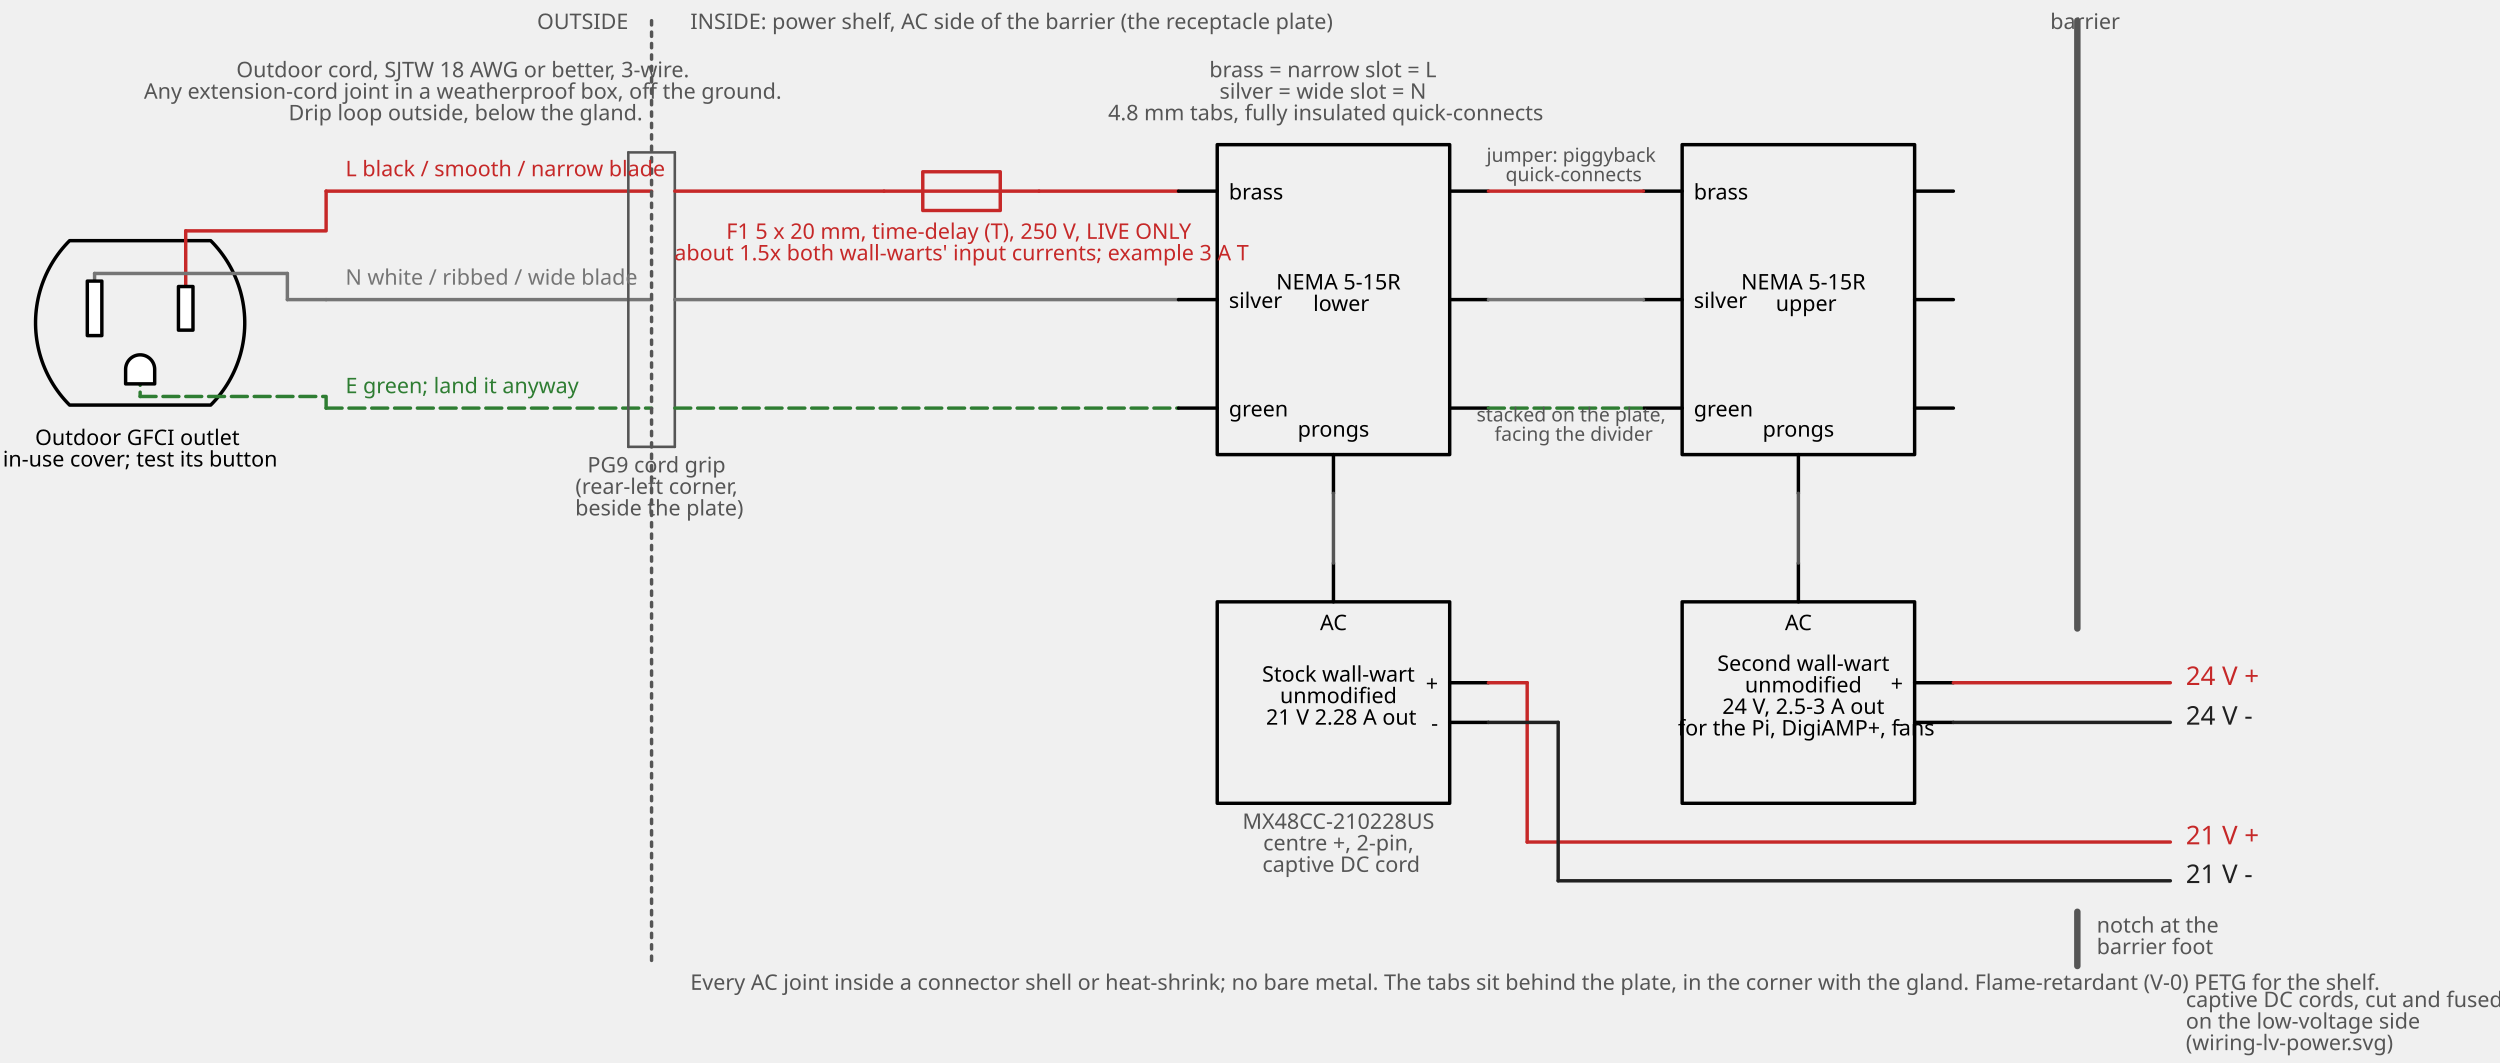
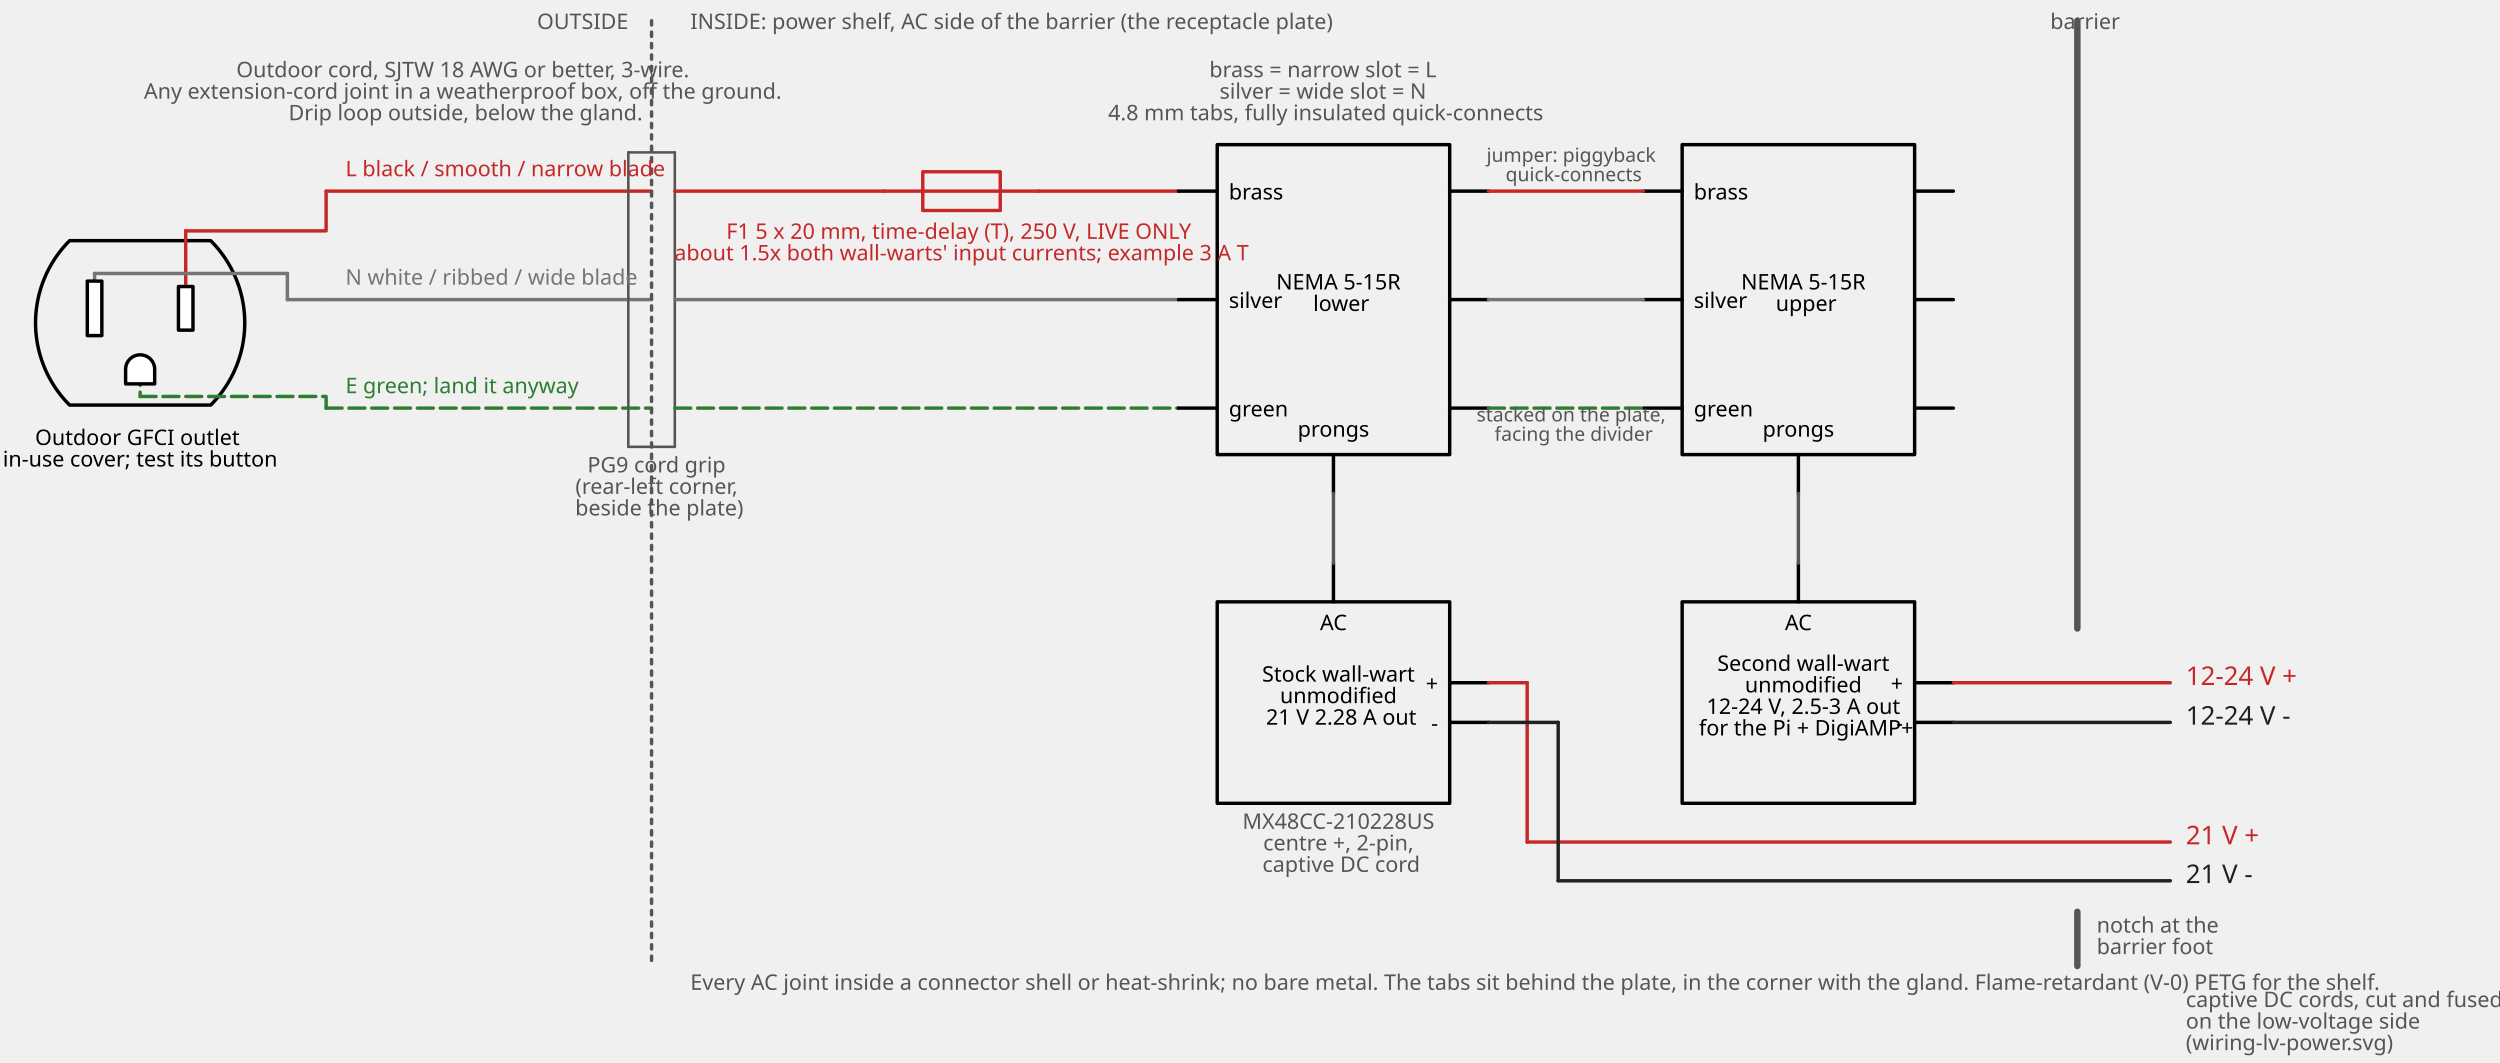
<svg xmlns="http://www.w3.org/2000/svg" xml:lang="en" height="493.6pt" width="1161.47pt" viewBox="-65.11 -139.2 1161.47 493.6">
  <polygon points="-32.784,-27.384 -33.988,-26.14 -35.152,-24.859 -36.274,-23.541 -37.353,-22.187 -38.388,-20.8 -39.379,-19.38 -40.323,-17.93 -41.22,-16.449 -42.07,-14.941 -42.871,-13.407 -43.622,-11.847 -44.322,-10.264 -44.972,-8.66 -45.57,-7.035 -46.115,-5.392 -46.608,-3.733 -47.047,-2.058 -47.432,-0.371 -47.763,1.328 -48.039,3.037 -48.26,4.754 -48.427,6.477 -48.538,8.204 -48.593,9.934 -48.593,11.666 -48.538,13.396 -48.427,15.123 -48.26,16.846 -48.039,18.563 -47.763,20.272 -47.432,21.971 -47.047,23.658 -46.608,25.333 -46.115,26.992 -45.57,28.635 -44.972,30.26 -44.322,31.864 -43.622,33.447 -42.871,35.007 -42.07,36.541 -41.22,38.049 -40.323,39.53 -39.379,40.98 -38.388,42.4 -37.353,43.787 -36.274,45.141 -35.152,46.459 -33.988,47.74 -32.784,48.984 32.784,48.984 33.988,47.74 35.152,46.459 36.274,45.141 37.353,43.787 38.388,42.4 39.379,40.98 40.323,39.53 41.22,38.049 42.07,36.541 42.871,35.007 43.622,33.447 44.322,31.864 44.972,30.26 45.57,28.635 46.115,26.992 46.608,25.333 47.047,23.658 47.432,21.971 47.763,20.272 48.039,18.563 48.26,16.846 48.427,15.123 48.538,13.396 48.593,11.666 48.593,9.934 48.538,8.204 48.427,6.477 48.26,4.754 48.039,3.037 47.763,1.328 47.432,-0.371 47.047,-2.058 46.608,-3.733 46.115,-5.392 45.57,-7.035 44.972,-8.66 44.322,-10.264 43.622,-11.847 42.871,-13.407 42.07,-14.941 41.22,-16.449 40.323,-17.93 39.379,-19.38 38.388,-20.8 37.353,-22.187 36.274,-23.541 35.152,-24.859 33.988,-26.14 32.784,-27.384 " style="stroke:black;fill:none;stroke-width:1.6;stroke-dasharray:-;stroke-linecap:round;stroke-linejoin:round;" />
  <path d="M 21.17,4.05 L 21.17,-13.95 L 21.17,-31.95" style="stroke:#c62828;fill:none;stroke-width:1.6;stroke-dasharray:-;stroke-linecap:round;stroke-linejoin:round;" />
  <path d="M 21.17,-31.95 L 86.4,-31.95 L 86.4,-50.4" style="stroke:#c62828;fill:none;stroke-width:1.6;stroke-dasharray:-;stroke-linecap:round;stroke-linejoin:round;" />
  <path d="M -21.17,4.05 L -21.17,-4.05 L -21.17,-12.15" style="stroke:#757575;fill:none;stroke-width:1.6;stroke-dasharray:-;stroke-linecap:round;stroke-linejoin:round;" />
  <path d="M -21.17,-12.15 L 23.615,-12.15 L 68.4,-12.15" style="stroke:#757575;fill:none;stroke-width:1.6;stroke-dasharray:-;stroke-linecap:round;stroke-linejoin:round;" />
  <path d="M 68.4,-12.15 L 68.4,-6.075 L 68.4,-0" style="stroke:#757575;fill:none;stroke-width:1.6;stroke-dasharray:-;stroke-linecap:round;stroke-linejoin:round;" />
  <path d="M 68.4,-0.0 L 77.4,-0 L 86.4,-0" style="stroke:#757575;fill:none;stroke-width:1.6;stroke-dasharray:-;stroke-linecap:round;stroke-linejoin:round;" />
  <path d="M 0.0,32.4 L -0,38.7 L -0,45" style="stroke:#2e7d32;fill:none;stroke-width:1.6;stroke-dasharray:7.4,3.2;stroke-linecap:round;stroke-linejoin:round;" />
  <path d="M -2.3145824503884972e-15,45.0 L 86.4,45 L 86.4,50.4" style="stroke:#2e7d32;fill:none;stroke-width:1.6;stroke-dasharray:7.4,3.2;stroke-linecap:round;stroke-linejoin:round;" />
  <path d="M 86.4,-50.4 L 162,-50.4 L 237.6,-50.4" style="stroke:#c62828;fill:none;stroke-width:1.6;stroke-dasharray:-;stroke-linecap:round;stroke-linejoin:round;" />
  <path d="M 86.4,-0.0 L 162,-0 L 237.6,-0" style="stroke:#757575;fill:none;stroke-width:1.6;stroke-dasharray:-;stroke-linecap:round;stroke-linejoin:round;" />
  <path d="M 86.4,50.4 L 162,50.4 L 237.6,50.4" style="stroke:#2e7d32;fill:none;stroke-width:1.6;stroke-dasharray:7.4,3.2;stroke-linecap:round;stroke-linejoin:round;" />
  <path d="M 237.6,-129.6 L 237.6,90 L 237.6,309.6" style="stroke:#555555;fill:none;stroke-width:1.6;stroke-dasharray:2,3.3;stroke-linecap:round;stroke-linejoin:round;" />
  <path d="M 226.8,68.4 L 237.6,68.4 L 248.4,68.4" style="stroke:#555555;fill:none;stroke-width:1.2;stroke-dasharray:-;stroke-linecap:round;stroke-linejoin:round;" />
  <path d="M 248.4,68.4 L 248.4,-0 L 248.4,-68.4" style="stroke:#555555;fill:none;stroke-width:1.2;stroke-dasharray:-;stroke-linecap:round;stroke-linejoin:round;" />
  <path d="M 248.4,-68.4 L 237.6,-68.4 L 226.8,-68.4" style="stroke:#555555;fill:none;stroke-width:1.2;stroke-dasharray:-;stroke-linecap:round;stroke-linejoin:round;" />
  <path d="M 226.8,-68.4 L 226.8,-0 L 226.8,68.4" style="stroke:#555555;fill:none;stroke-width:1.2;stroke-dasharray:-;stroke-linecap:round;stroke-linejoin:round;" />
  <path d="M 248.4,-50.4 L 297,-50.4 L 345.6,-50.4" style="stroke:#c62828;fill:none;stroke-width:1.6;stroke-dasharray:-;stroke-linecap:round;stroke-linejoin:round;" />
  <path d="M 345.6,-50.4 L 363.6,-50.4 L 363.6,-59.4 L 399.6,-59.4 L 399.6,-41.4 L 363.6,-41.4 L 363.6,-50.4 M 399.6,-50.4 L 417.6,-50.4" style="stroke:#c62828;fill:none;stroke-width:1.6;stroke-dasharray:-;stroke-linecap:round;stroke-linejoin:round;" />
  <path d="M 363.6,-50.4 L 399.6,-50.4" style="stroke:#c62828;fill:none;stroke-width:1.6;stroke-dasharray:-;stroke-linecap:round;stroke-linejoin:round;" />
  <path d="M 417.6,-50.4 L 450,-50.4 L 482.4,-50.4" style="stroke:#c62828;fill:none;stroke-width:1.6;stroke-dasharray:-;stroke-linecap:round;stroke-linejoin:round;" />
  <path d="M 248.4,-0.0 L 365.4,-0 L 482.4,-0" style="stroke:#757575;fill:none;stroke-width:1.6;stroke-dasharray:-;stroke-linecap:round;stroke-linejoin:round;" />
  <path d="M 248.4,50.4 L 365.4,50.4 L 482.4,50.4" style="stroke:#2e7d32;fill:none;stroke-width:1.6;stroke-dasharray:7.4,3.2;stroke-linecap:round;stroke-linejoin:round;" />
  <path d="M 500.4,72.0 L 608.4,72 L 608.4,-72 L 500.4,-72 L 500.4,72" style="stroke:black;fill:none;stroke-width:1.6;stroke-dasharray:-;stroke-linecap:round;stroke-linejoin:round;" />
  <path d="M 500.4,-50.4 L 482.4,-50.4" style="stroke:black;fill:none;stroke-width:1.6;stroke-dasharray:-;stroke-linecap:round;stroke-linejoin:round;" />
  <path d="M 500.4,-0.0 L 482.4,-0" style="stroke:black;fill:none;stroke-width:1.6;stroke-dasharray:-;stroke-linecap:round;stroke-linejoin:round;" />
  <path d="M 500.4,50.4 L 482.4,50.4" style="stroke:black;fill:none;stroke-width:1.6;stroke-dasharray:-;stroke-linecap:round;stroke-linejoin:round;" />
  <path d="M 608.4,-50.4 L 626.4,-50.4" style="stroke:black;fill:none;stroke-width:1.6;stroke-dasharray:-;stroke-linecap:round;stroke-linejoin:round;" />
  <path d="M 608.4,-0.0 L 626.4,-0" style="stroke:black;fill:none;stroke-width:1.6;stroke-dasharray:-;stroke-linecap:round;stroke-linejoin:round;" />
  <path d="M 608.4,50.4 L 626.4,50.4" style="stroke:black;fill:none;stroke-width:1.6;stroke-dasharray:-;stroke-linecap:round;stroke-linejoin:round;" />
  <path d="M 554.4,72.0 L 554.4,90" style="stroke:black;fill:none;stroke-width:1.6;stroke-dasharray:-;stroke-linecap:round;stroke-linejoin:round;" />
  <path d="M 716.4,72.0 L 824.4,72 L 824.4,-72 L 716.4,-72 L 716.4,72" style="stroke:black;fill:none;stroke-width:1.6;stroke-dasharray:-;stroke-linecap:round;stroke-linejoin:round;" />
  <path d="M 716.4,-50.4 L 698.4,-50.4" style="stroke:black;fill:none;stroke-width:1.6;stroke-dasharray:-;stroke-linecap:round;stroke-linejoin:round;" />
  <path d="M 716.4,-0.0 L 698.4,-0" style="stroke:black;fill:none;stroke-width:1.6;stroke-dasharray:-;stroke-linecap:round;stroke-linejoin:round;" />
  <path d="M 716.4,50.4 L 698.4,50.4" style="stroke:black;fill:none;stroke-width:1.6;stroke-dasharray:-;stroke-linecap:round;stroke-linejoin:round;" />
  <path d="M 824.4,-50.4 L 842.4,-50.4" style="stroke:black;fill:none;stroke-width:1.6;stroke-dasharray:-;stroke-linecap:round;stroke-linejoin:round;" />
  <path d="M 824.4,-0.0 L 842.4,-0" style="stroke:black;fill:none;stroke-width:1.6;stroke-dasharray:-;stroke-linecap:round;stroke-linejoin:round;" />
  <path d="M 824.4,50.4 L 842.4,50.4" style="stroke:black;fill:none;stroke-width:1.6;stroke-dasharray:-;stroke-linecap:round;stroke-linejoin:round;" />
  <path d="M 770.4,72.0 L 770.4,90" style="stroke:black;fill:none;stroke-width:1.6;stroke-dasharray:-;stroke-linecap:round;stroke-linejoin:round;" />
  <path d="M 626.4,-50.4 L 662.4,-50.4 L 698.4,-50.4" style="stroke:#c62828;fill:none;stroke-width:1.6;stroke-dasharray:-;stroke-linecap:round;stroke-linejoin:round;" />
  <path d="M 626.4,-0.0 L 662.4,-0 L 698.4,-0" style="stroke:#757575;fill:none;stroke-width:1.6;stroke-dasharray:-;stroke-linecap:round;stroke-linejoin:round;" />
  <path d="M 626.4,50.4 L 662.4,50.4 L 698.4,50.4" style="stroke:#2e7d32;fill:none;stroke-width:1.6;stroke-dasharray:7.4,3.2;stroke-linecap:round;stroke-linejoin:round;" />
  <path d="M 500.4,234.0 L 608.4,234 L 608.4,140.4 L 500.4,140.4 L 500.4,234" style="stroke:black;fill:none;stroke-width:1.6;stroke-dasharray:-;stroke-linecap:round;stroke-linejoin:round;" />
  <path d="M 608.4,177.984 L 626.4,177.984" style="stroke:black;fill:none;stroke-width:1.6;stroke-dasharray:-;stroke-linecap:round;stroke-linejoin:round;" />
  <path d="M 608.4,196.416 L 626.4,196.416" style="stroke:black;fill:none;stroke-width:1.6;stroke-dasharray:-;stroke-linecap:round;stroke-linejoin:round;" />
  <path d="M 554.4,140.4 L 554.4,122.4" style="stroke:black;fill:none;stroke-width:1.6;stroke-dasharray:-;stroke-linecap:round;stroke-linejoin:round;" />
  <path d="M 554.4,90.0 L 554.4,106.2 L 554.4,122.4" style="stroke:#555555;fill:none;stroke-width:1.6;stroke-dasharray:-;stroke-linecap:round;stroke-linejoin:round;" />
  <path d="M 716.4,234.0 L 824.4,234 L 824.4,140.4 L 716.4,140.4 L 716.4,234" style="stroke:black;fill:none;stroke-width:1.6;stroke-dasharray:-;stroke-linecap:round;stroke-linejoin:round;" />
  <path d="M 824.4,177.984 L 842.4,177.984" style="stroke:black;fill:none;stroke-width:1.6;stroke-dasharray:-;stroke-linecap:round;stroke-linejoin:round;" />
  <path d="M 824.4,196.416 L 842.4,196.416" style="stroke:black;fill:none;stroke-width:1.6;stroke-dasharray:-;stroke-linecap:round;stroke-linejoin:round;" />
  <path d="M 770.4,140.4 L 770.4,122.4" style="stroke:black;fill:none;stroke-width:1.6;stroke-dasharray:-;stroke-linecap:round;stroke-linejoin:round;" />
  <path d="M 770.4,90.0 L 770.4,106.2 L 770.4,122.4" style="stroke:#555555;fill:none;stroke-width:1.6;stroke-dasharray:-;stroke-linecap:round;stroke-linejoin:round;" />
  <path d="M 900.0,-129.6 L 900,11.592 L 900,152.784" style="stroke:#555555;fill:none;stroke-width:3;stroke-dasharray:-;stroke-linecap:round;stroke-linejoin:round;" />
  <path d="M 900.0,284.4 L 900,297 L 900,309.6" style="stroke:#555555;fill:none;stroke-width:3;stroke-dasharray:-;stroke-linecap:round;stroke-linejoin:round;" />
  <path d="M 842.4,177.984 L 892.8,177.984 L 943.2,177.984" style="stroke:#c62828;fill:none;stroke-width:1.6;stroke-dasharray:-;stroke-linecap:round;stroke-linejoin:round;" />
  <path d="M 842.4,196.416 L 892.8,196.416 L 943.2,196.416" style="stroke:#212121;fill:none;stroke-width:1.6;stroke-dasharray:-;stroke-linecap:round;stroke-linejoin:round;" />
  <path d="M 626.4,177.984 L 635.4,177.984 L 644.4,177.984" style="stroke:#c62828;fill:none;stroke-width:1.6;stroke-dasharray:-;stroke-linecap:round;stroke-linejoin:round;" />
  <path d="M 644.4,177.984 L 644.4,214.992 L 644.4,252" style="stroke:#c62828;fill:none;stroke-width:1.6;stroke-dasharray:-;stroke-linecap:round;stroke-linejoin:round;" />
  <path d="M 644.4,252.0 L 793.8,252 L 943.2,252" style="stroke:#c62828;fill:none;stroke-width:1.6;stroke-dasharray:-;stroke-linecap:round;stroke-linejoin:round;" />
  <path d="M 626.4,196.416 L 642.6,196.416 L 658.8,196.416" style="stroke:#212121;fill:none;stroke-width:1.6;stroke-dasharray:-;stroke-linecap:round;stroke-linejoin:round;" />
  <path d="M 658.8,196.416 L 658.8,233.208 L 658.8,270" style="stroke:#212121;fill:none;stroke-width:1.6;stroke-dasharray:-;stroke-linecap:round;stroke-linejoin:round;" />
  <path d="M 658.8,270.0 L 801,270 L 943.2,270" style="stroke:#212121;fill:none;stroke-width:1.6;stroke-dasharray:-;stroke-linecap:round;stroke-linejoin:round;" />
  <polygon points="-24.545,-8.606 -24.545,16.706 -17.795,16.706 -17.795,-8.606 " style="stroke:black;fill:white;stroke-width:1.6;stroke-dasharray:-;stroke-linecap:round;stroke-linejoin:round;" />
  <polygon points="24.545,-6.075 24.545,14.175 17.795,14.175 17.795,-6.075 " style="stroke:black;fill:white;stroke-width:1.6;stroke-dasharray:-;stroke-linecap:round;stroke-linejoin:round;" />
  <polygon points="-6.75,32.4 -6.75,39.15 6.75,39.15 6.75,32.4 6.75,32.4 6.736,31.968 6.695,31.537 6.626,31.11 6.529,30.688 6.406,30.273 6.257,29.867 6.082,29.471 5.881,29.088 5.657,28.718 5.41,28.363 5.14,28.024 4.849,27.704 4.538,27.403 4.209,27.123 3.862,26.864 3.499,26.628 3.122,26.415 2.732,26.228 2.331,26.065 1.921,25.929 1.502,25.819 1.077,25.737 0.648,25.681 0.216,25.653 -0.216,25.653 -0.648,25.681 -1.077,25.737 -1.502,25.819 -1.921,25.929 -2.331,26.065 -2.732,26.228 -3.122,26.415 -3.499,26.628 -3.862,26.864 -4.209,27.123 -4.538,27.403 -4.849,27.704 -5.14,28.024 -5.41,28.363 -5.657,28.718 -5.881,29.088 -6.082,29.471 -6.257,29.867 -6.406,30.273 -6.529,30.688 -6.626,31.11 -6.695,31.537 -6.736,31.968 -6.75,32.4 " style="stroke:black;fill:white;stroke-width:1.6;stroke-dasharray:-;stroke-linecap:round;stroke-linejoin:round;" />
  <text x="0.0" y="49.784" dominant-baseline="hanging" fill="black" font-size="10" font-family="sans" text-anchor="middle">
    <tspan x="0.0" dy="10">Outdoor GFCI outlet</tspan>
    <tspan x="0.0" dy="10">in-use cover; test its button</tspan>
  </text>
  <text x="95.4" y="-71.2" dominant-baseline="central" fill="#c62828" font-size="10" font-family="sans" text-anchor="start">
    <tspan x="95.4" dy="10">L  black / smooth / narrow blade</tspan>
  </text>
  <text x="95.4" y="-20.8" dominant-baseline="central" fill="#757575" font-size="10" font-family="sans" text-anchor="start">
    <tspan x="95.4" dy="10">N  white / ribbed / wide blade</tspan>
  </text>
  <text x="95.4" y="29.6" dominant-baseline="central" fill="#2e7d32" font-size="10" font-family="sans" text-anchor="start">
    <tspan x="95.4" dy="10">E  green; land it anyway</tspan>
  </text>
  <text x="151.2" y="-117.2" dominant-baseline="central" fill="#555555" font-size="10" font-family="sans" text-anchor="middle">
    <tspan x="151.2" dy="10">Outdoor cord, SJTW 18 AWG or better, 3-wire.</tspan>
    <tspan x="151.2" dy="10">Any extension-cord joint in a weatherproof box, off the ground.</tspan>
    <tspan x="151.2" dy="10">Drip loop outside, below the gland.</tspan>
  </text>
  <text x="241.2" y="66.4" dominant-baseline="central" fill="#555555" font-size="10" font-family="sans" text-anchor="middle">
    <tspan x="241.2" dy="10">PG9 cord grip</tspan>
    <tspan x="241.2" dy="10">(rear-left corner,</tspan>
    <tspan x="241.2" dy="10">beside the plate)</tspan>
  </text>
  <text x="226.8" y="-139.6" dominant-baseline="central" fill="#555555" font-size="10" font-family="sans" text-anchor="end">
    <tspan x="226.8" dy="10">OUTSIDE</tspan>
  </text>
  <text x="255.6" y="-139.6" dominant-baseline="central" fill="#555555" font-size="10" font-family="sans" text-anchor="start">
    <tspan x="255.6" dy="10">INSIDE: power shelf, AC side of the barrier (the receptacle plate)</tspan>
  </text>
  <text x="381.6" y="-46" dominant-baseline="hanging" fill="#c62828" font-size="10" font-family="sans" text-anchor="middle">
    <tspan x="381.6" dy="10">F1  5 x 20 mm, time-delay (T), 250 V, LIVE ONLY</tspan>
    <tspan x="381.6" dy="10">about 1.5x both wall-warts' input currents; example 3 A T</tspan>
  </text>
  <text x="505.8" y="-60.4" dominant-baseline="central" fill="black" font-size="10" font-family="sans" text-anchor="start">
    <tspan x="505.8" dy="10">brass</tspan>
  </text>
  <text x="505.8" y="-10.0" dominant-baseline="central" fill="black" font-size="10" font-family="sans" text-anchor="start">
    <tspan x="505.8" dy="10">silver</tspan>
  </text>
  <text x="505.8" y="40.4" dominant-baseline="central" fill="black" font-size="10" font-family="sans" text-anchor="start">
    <tspan x="505.8" dy="10">green</tspan>
  </text>
  <text x="554.4" y="56.6" dominant-baseline="ideographic" fill="black" font-size="10" font-family="sans" text-anchor="middle">
    <tspan x="554.4" dy="10">prongs</tspan>
  </text>
  <text x="558.0" y="-18.6" dominant-baseline="central" fill="black" font-size="10" font-family="sans" text-anchor="middle">
    <tspan x="558.0" dy="10">NEMA 5-15R</tspan>
    <tspan x="558.0" dy="10">lower</tspan>
  </text>
  <text x="550.8" y="-117.2" dominant-baseline="central" fill="#555555" font-size="10" font-family="sans" text-anchor="middle">
    <tspan x="550.8" dy="10">brass = narrow slot = L</tspan>
    <tspan x="550.8" dy="10">silver = wide slot = N</tspan>
    <tspan x="550.8" dy="10">4.8 mm tabs, fully insulated quick-connects</tspan>
  </text>
  <text x="721.8" y="-60.4" dominant-baseline="central" fill="black" font-size="10" font-family="sans" text-anchor="start">
    <tspan x="721.8" dy="10">brass</tspan>
  </text>
  <text x="721.8" y="-10.0" dominant-baseline="central" fill="black" font-size="10" font-family="sans" text-anchor="start">
    <tspan x="721.8" dy="10">silver</tspan>
  </text>
  <text x="721.8" y="40.4" dominant-baseline="central" fill="black" font-size="10" font-family="sans" text-anchor="start">
    <tspan x="721.8" dy="10">green</tspan>
  </text>
  <text x="770.4" y="56.6" dominant-baseline="ideographic" fill="black" font-size="10" font-family="sans" text-anchor="middle">
    <tspan x="770.4" dy="10">prongs</tspan>
  </text>
  <text x="774.0" y="-18.6" dominant-baseline="central" fill="black" font-size="10" font-family="sans" text-anchor="middle">
    <tspan x="774.0" dy="10">NEMA 5-15R</tspan>
    <tspan x="774.0" dy="10">upper</tspan>
  </text>
  <text x="666.0" y="-76.5" dominant-baseline="central" fill="#555555" font-size="9" font-family="sans" text-anchor="middle">
    <tspan x="666.0" dy="9">jumper: piggyback</tspan>
    <tspan x="666.0" dy="9">quick-connects</tspan>
  </text>
  <text x="666.0" y="44.1" dominant-baseline="central" fill="#555555" font-size="9" font-family="sans" text-anchor="middle">
    <tspan x="666.0" dy="9">stacked on the plate,</tspan>
    <tspan x="666.0" dy="9">facing the divider</tspan>
  </text>
  <text x="603.0" y="167.984" dominant-baseline="central" fill="black" font-size="10" font-family="sans" text-anchor="end">
    <tspan x="603.0" dy="10">+</tspan>
  </text>
  <text x="603.0" y="186.416" dominant-baseline="central" fill="black" font-size="10" font-family="sans" text-anchor="end">
    <tspan x="603.0" dy="10">-</tspan>
  </text>
  <text x="554.4" y="135.8" dominant-baseline="hanging" fill="black" font-size="10" font-family="sans" text-anchor="middle">
    <tspan x="554.4" dy="10">AC</tspan>
  </text>
  <text x="558.0" y="163.6" dominant-baseline="central" fill="black" font-size="10" font-family="sans" text-anchor="middle">
    <tspan x="558.0" dy="10">Stock wall-wart</tspan>
    <tspan x="558.0" dy="10">unmodified</tspan>
    <tspan x="558.0" dy="10">21 V 2.28 A out</tspan>
  </text>
  <text x="558.0" y="232.0" dominant-baseline="central" fill="#555555" font-size="10" font-family="sans" text-anchor="middle">
    <tspan x="558.0" dy="10">MX48CC-210228US</tspan>
    <tspan x="558.0" dy="10">centre +, 2-pin,</tspan>
    <tspan x="558.0" dy="10">captive DC cord</tspan>
  </text>
  <text x="819.0" y="167.984" dominant-baseline="central" fill="black" font-size="10" font-family="sans" text-anchor="end">
    <tspan x="819.0" dy="10">+</tspan>
  </text>
  <text x="819.0" y="186.416" dominant-baseline="central" fill="black" font-size="10" font-family="sans" text-anchor="end">
    <tspan x="819.0" dy="10">-</tspan>
  </text>
  <text x="770.4" y="135.8" dominant-baseline="hanging" fill="black" font-size="10" font-family="sans" text-anchor="middle">
    <tspan x="770.4" dy="10">AC</tspan>
  </text>
  <text x="774.0" y="158.6" dominant-baseline="central" fill="black" font-size="10" font-family="sans" text-anchor="middle">
    <tspan x="774.0" dy="10">Second wall-wart</tspan>
    <tspan x="774.0" dy="10">unmodified</tspan>
-     <tspan x="774.0" dy="10">24 V, 2.5-3 A out</tspan>
-     <tspan x="774.0" dy="10">for the Pi, DigiAMP+, fans</tspan>
+     <tspan x="774.0" dy="10">12-24 V, 2.5-3 A out</tspan>
+     <tspan x="774.0" dy="10">for the Pi + DigiAMP+</tspan>
  </text>
  <text x="903.6" y="-139.6" dominant-baseline="central" fill="#555555" font-size="10" font-family="sans" text-anchor="middle">
    <tspan x="903.6" dy="10">barrier</tspan>
  </text>
  <text x="909.0" y="280.2" dominant-baseline="central" fill="#555555" font-size="10" font-family="sans" text-anchor="start">
    <tspan x="909.0" dy="10">notch at the</tspan>
    <tspan x="909.0" dy="10">barrier foot</tspan>
  </text>
  <text x="950.4" y="162.384" dominant-baseline="central" fill="#c62828" font-size="12" font-family="sans" text-anchor="start">
-     <tspan x="950.4" dy="12">24 V +</tspan>
+     <tspan x="950.4" dy="12">12-24 V +</tspan>
  </text>
  <text x="950.4" y="180.816" dominant-baseline="central" fill="#212121" font-size="12" font-family="sans" text-anchor="start">
-     <tspan x="950.4" dy="12">24 V -</tspan>
+     <tspan x="950.4" dy="12">12-24 V -</tspan>
  </text>
  <text x="950.4" y="236.4" dominant-baseline="central" fill="#c62828" font-size="12" font-family="sans" text-anchor="start">
    <tspan x="950.4" dy="12">21 V +</tspan>
  </text>
  <text x="950.4" y="254.4" dominant-baseline="central" fill="#212121" font-size="12" font-family="sans" text-anchor="start">
    <tspan x="950.4" dy="12">21 V -</tspan>
  </text>
  <text x="950.4" y="314.8" dominant-baseline="central" fill="#555555" font-size="10" font-family="sans" text-anchor="start">
    <tspan x="950.4" dy="10">captive DC cords, cut and fused</tspan>
    <tspan x="950.4" dy="10">on the low-voltage side</tspan>
    <tspan x="950.4" dy="10">(wiring-lv-power.svg)</tspan>
  </text>
  <text x="255.6" y="306.8" dominant-baseline="central" fill="#555555" font-size="10" font-family="sans" text-anchor="start">
    <tspan x="255.6" dy="10">Every AC joint inside a connector shell or heat-shrink; no bare metal. The tabs sit behind the plate, in the corner with the gland. Flame-retardant (V-0) PETG for the shelf.</tspan>
  </text>
</svg>
